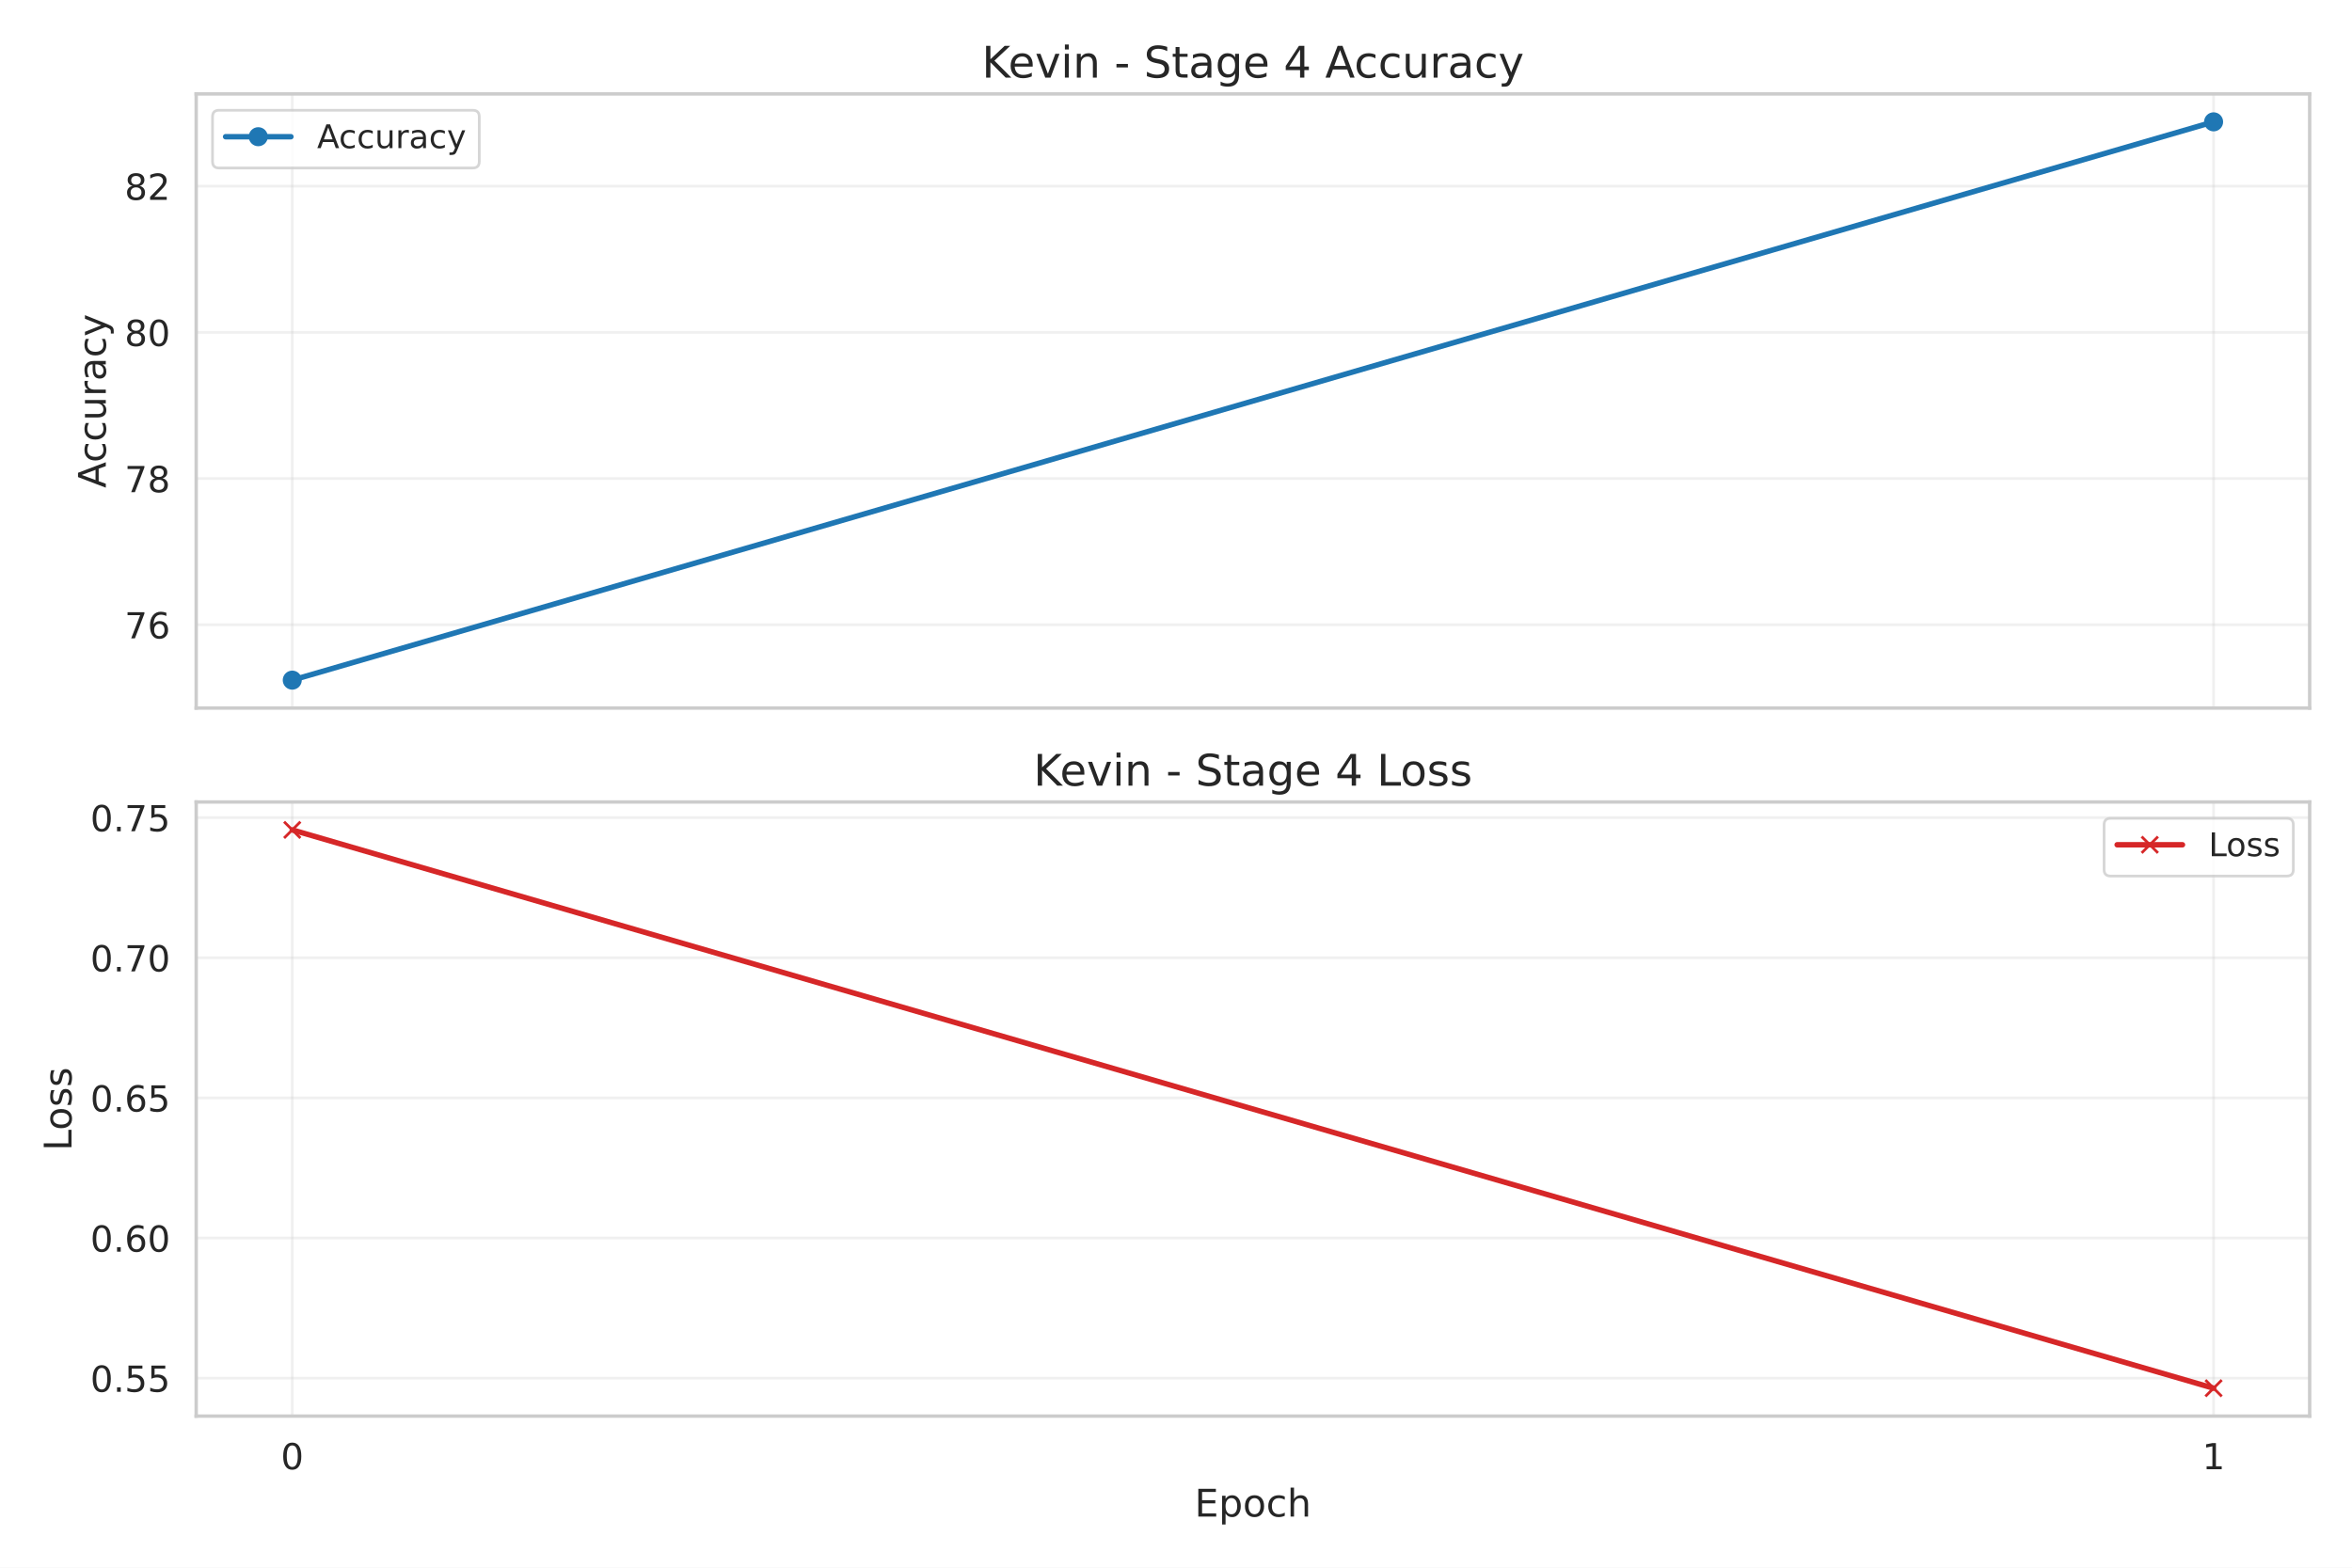
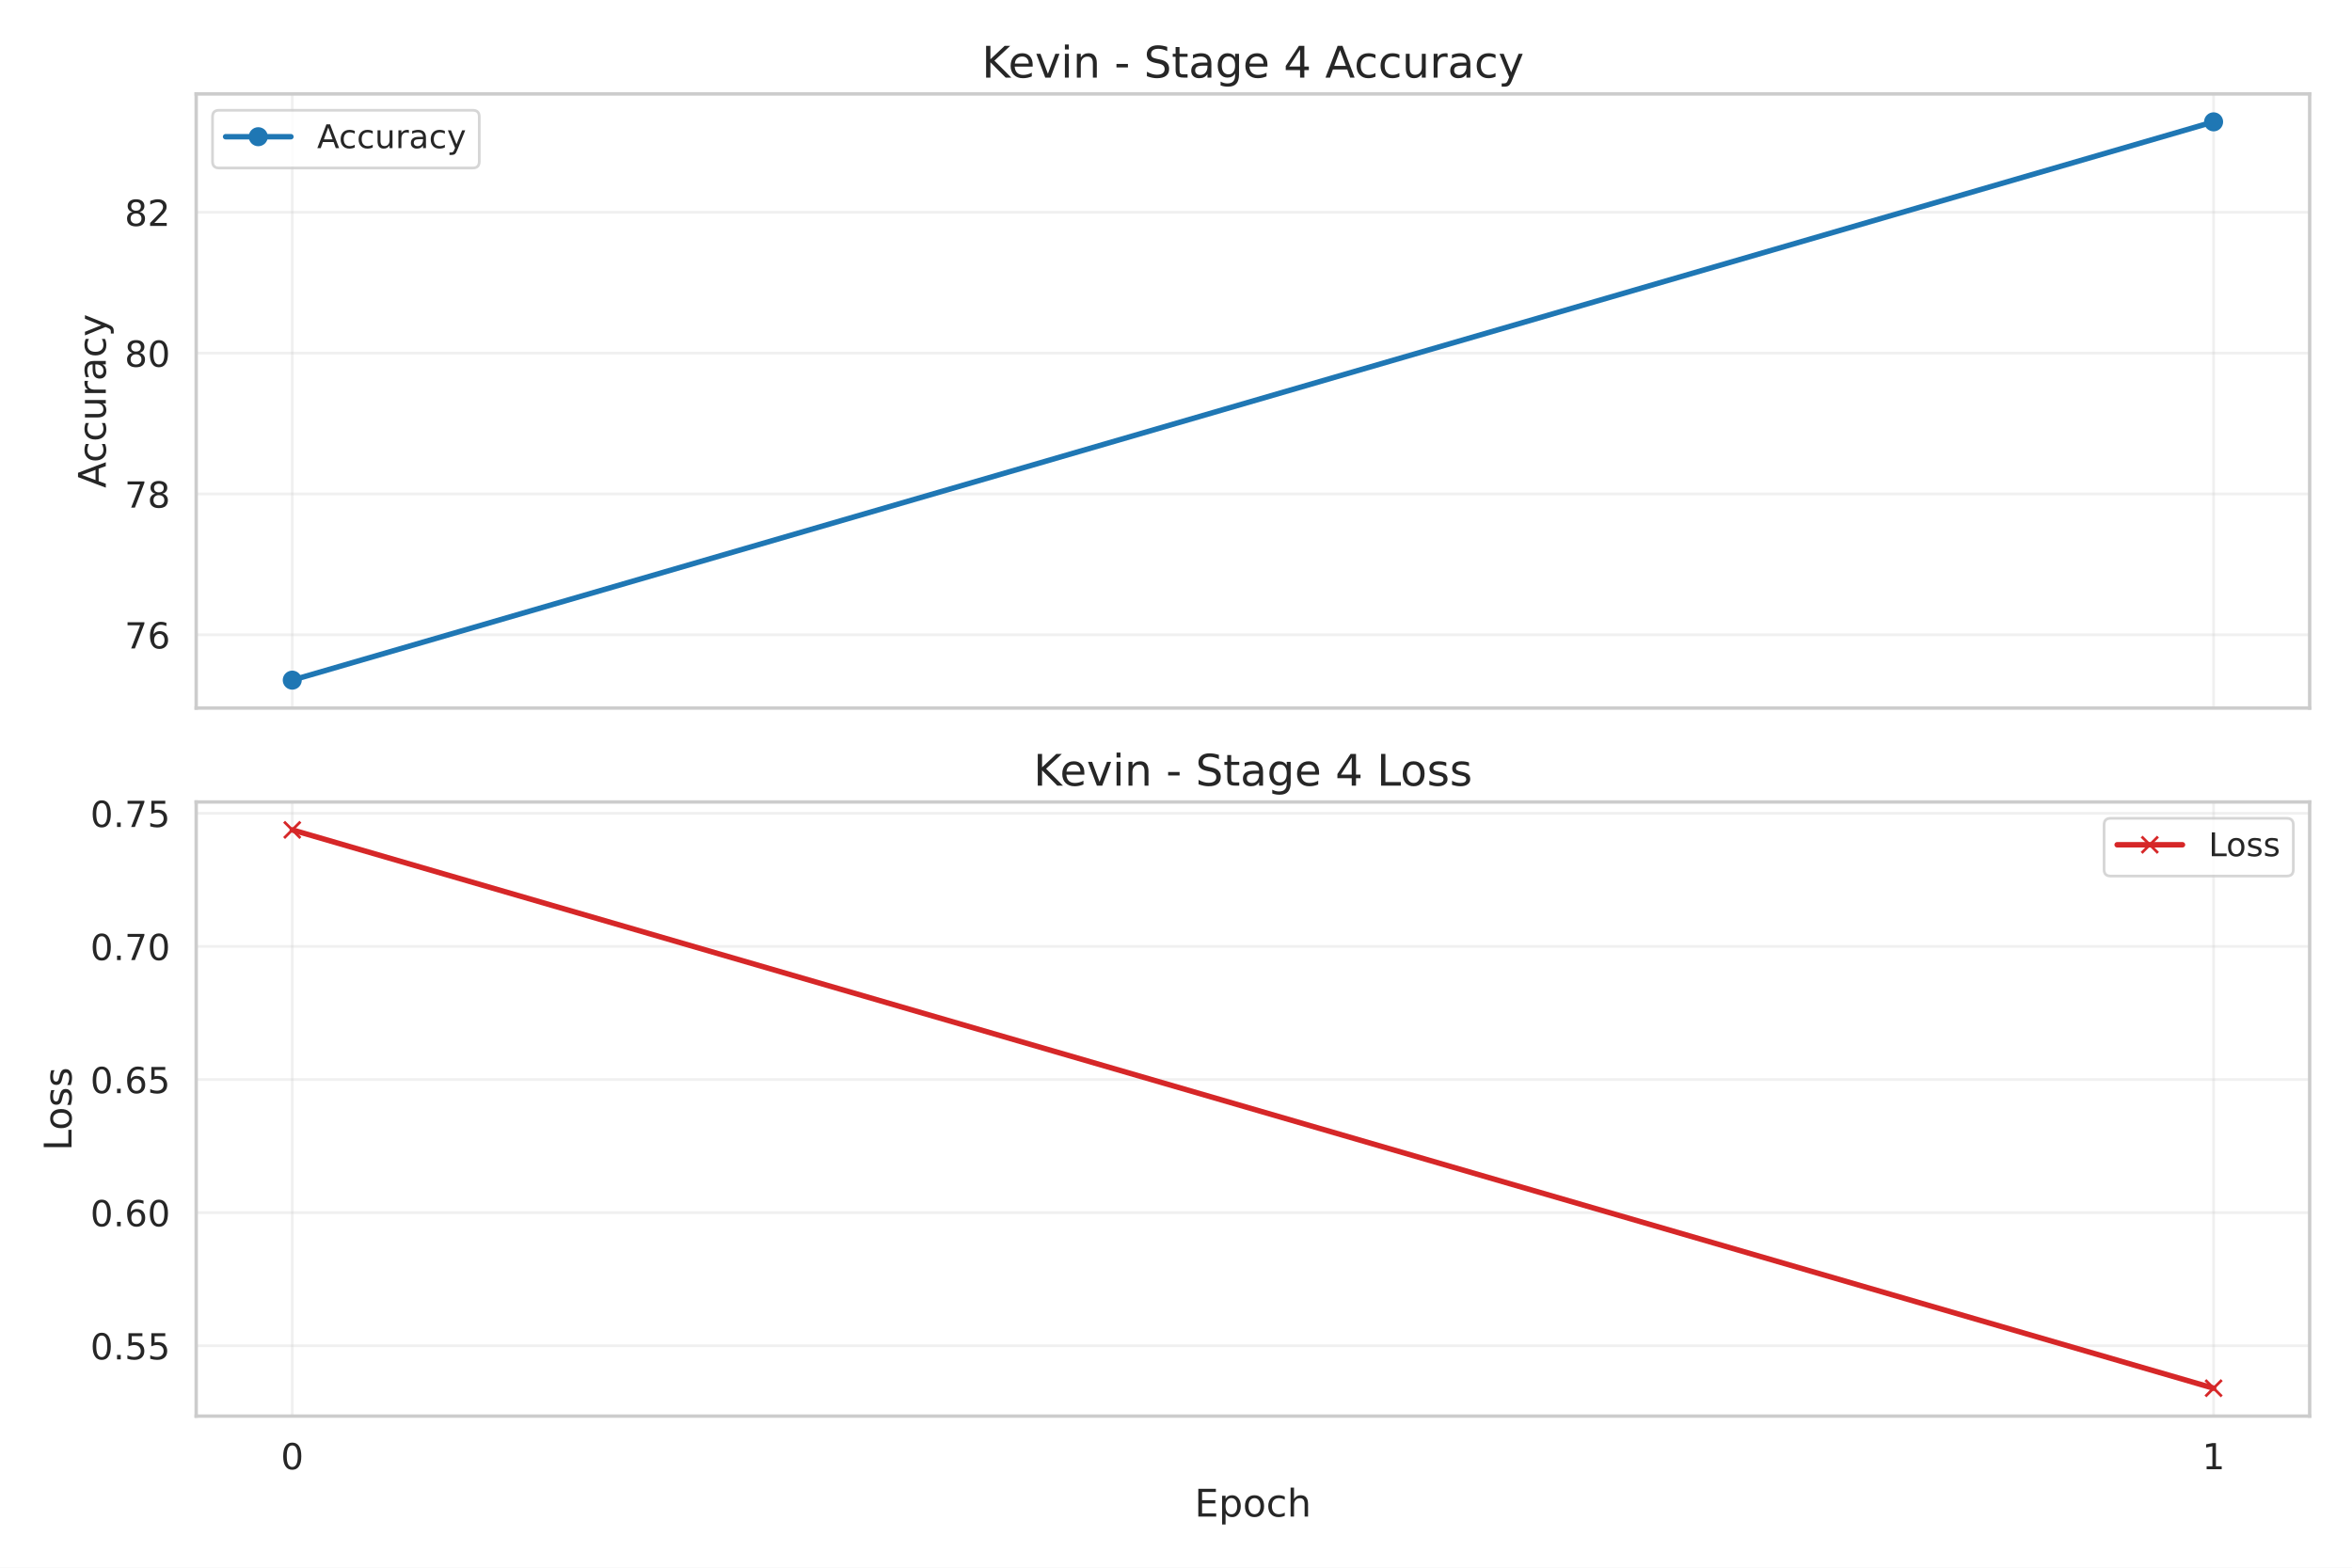
<svg xmlns="http://www.w3.org/2000/svg" xmlns:xlink="http://www.w3.org/1999/xlink" width="864pt" height="576pt" viewBox="0 0 864 576" version="1.1">
  <defs>
    <style type="text/css">*{stroke-linejoin: round; stroke-linecap: butt}</style>
  </defs>
  <g id="figure_1">
    <g id="patch_1">
      <path d="M 0 576  L 864 576  L 864 0  L 0 0  z " style="fill: #ffffff" />
    </g>
    <g id="axes_1">
      <g id="patch_2">
        <path d="M 72.072 260.154  L 848.448 260.154  L 848.448 34.512  L 72.072 34.512  z " style="fill: #ffffff" />
      </g>
      <g id="matplotlib.axis_1">
        <g id="xtick_1">
          <g id="line2d_1">
-             <path d="M 107.362 260.154  L 107.362 34.512  " clip-path="url(#p17edac92e3)" style="fill: none; stroke: #cccccc; stroke-opacity: 0.3; stroke-linecap: round" />
+             <path d="M 107.362 260.154  L 107.362 34.512  " clip-path="url(#p0f642d2aef)" style="fill: none; stroke: #cccccc; stroke-opacity: 0.3; stroke-linecap: round" />
          </g>
        </g>
        <g id="xtick_2">
          <g id="line2d_2">
-             <path d="M 813.158 260.154  L 813.158 34.512  " clip-path="url(#p17edac92e3)" style="fill: none; stroke: #cccccc; stroke-opacity: 0.3; stroke-linecap: round" />
+             <path d="M 813.158 260.154  L 813.158 34.512  " clip-path="url(#p0f642d2aef)" style="fill: none; stroke: #cccccc; stroke-opacity: 0.3; stroke-linecap: round" />
          </g>
        </g>
      </g>
      <g id="matplotlib.axis_2">
        <g id="ytick_1">
          <g id="line2d_3">
-             <path d="M 72.072 229.54  L 848.448 229.54  " clip-path="url(#p17edac92e3)" style="fill: none; stroke: #cccccc; stroke-opacity: 0.3; stroke-linecap: round" />
+             <path d="M 72.072 233.235  L 848.448 233.235  " clip-path="url(#p0f642d2aef)" style="fill: none; stroke: #cccccc; stroke-opacity: 0.3; stroke-linecap: round" />
          </g>
          <g id="text_1">
-             <g style="fill: #262626" transform="translate(45.775 234.5554) scale(0.132 -0.132)">
+             <g style="fill: #262626" transform="translate(45.775 238.2497) scale(0.132 -0.132)">
              <defs>
                <path id="DejaVuSans-37" d="M 525 4666  L 3525 4666  L 3525 4397  L 1831 0  L 1172 0  L 2766 4134  L 525 4134  L 525 4666  z " transform="scale(0.015625)" />
                <path id="DejaVuSans-36" d="M 2113 2584  Q 1688 2584 1439 2293  Q 1191 2003 1191 1497  Q 1191 994 1439 701  Q 1688 409 2113 409  Q 2538 409 2786 701  Q 3034 994 3034 1497  Q 3034 2003 2786 2293  Q 2538 2584 2113 2584  z M 3366 4563  L 3366 3988  Q 3128 4100 2886 4159  Q 2644 4219 2406 4219  Q 1781 4219 1451 3797  Q 1122 3375 1075 2522  Q 1259 2794 1537 2939  Q 1816 3084 2150 3084  Q 2853 3084 3261 2657  Q 3669 2231 3669 1497  Q 3669 778 3244 343  Q 2819 -91 2113 -91  Q 1303 -91 875 529  Q 447 1150 447 2328  Q 447 3434 972 4092  Q 1497 4750 2381 4750  Q 2619 4750 2861 4703  Q 3103 4656 3366 4563  z " transform="scale(0.015625)" />
              </defs>
              <use xlink:href="#DejaVuSans-37" />
              <use xlink:href="#DejaVuSans-36" transform="translate(63.62305 0)" />
            </g>
          </g>
        </g>
        <g id="ytick_2">
          <g id="line2d_4">
-             <path d="M 72.072 175.828  L 848.448 175.828  " clip-path="url(#p17edac92e3)" style="fill: none; stroke: #cccccc; stroke-opacity: 0.3; stroke-linecap: round" />
+             <path d="M 72.072 181.487  L 848.448 181.487  " clip-path="url(#p0f642d2aef)" style="fill: none; stroke: #cccccc; stroke-opacity: 0.3; stroke-linecap: round" />
          </g>
          <g id="text_2">
-             <g style="fill: #262626" transform="translate(45.775 180.8426) scale(0.132 -0.132)">
+             <g style="fill: #262626" transform="translate(45.775 186.5017) scale(0.132 -0.132)">
              <defs>
                <path id="DejaVuSans-38" d="M 2034 2216  Q 1584 2216 1326 1975  Q 1069 1734 1069 1313  Q 1069 891 1326 650  Q 1584 409 2034 409  Q 2484 409 2743 651  Q 3003 894 3003 1313  Q 3003 1734 2745 1975  Q 2488 2216 2034 2216  z M 1403 2484  Q 997 2584 770 2862  Q 544 3141 544 3541  Q 544 4100 942 4425  Q 1341 4750 2034 4750  Q 2731 4750 3128 4425  Q 3525 4100 3525 3541  Q 3525 3141 3298 2862  Q 3072 2584 2669 2484  Q 3125 2378 3379 2068  Q 3634 1759 3634 1313  Q 3634 634 3220 271  Q 2806 -91 2034 -91  Q 1263 -91 848 271  Q 434 634 434 1313  Q 434 1759 690 2068  Q 947 2378 1403 2484  z M 1172 3481  Q 1172 3119 1398 2916  Q 1625 2713 2034 2713  Q 2441 2713 2670 2916  Q 2900 3119 2900 3481  Q 2900 3844 2670 4047  Q 2441 4250 2034 4250  Q 1625 4250 1398 4047  Q 1172 3844 1172 3481  z " transform="scale(0.015625)" />
              </defs>
              <use xlink:href="#DejaVuSans-37" />
              <use xlink:href="#DejaVuSans-38" transform="translate(63.62305 0)" />
            </g>
          </g>
        </g>
        <g id="ytick_3">
          <g id="line2d_5">
-             <path d="M 72.072 122.115  L 848.448 122.115  " clip-path="url(#p17edac92e3)" style="fill: none; stroke: #cccccc; stroke-opacity: 0.3; stroke-linecap: round" />
+             <path d="M 72.072 129.739  L 848.448 129.739  " clip-path="url(#p0f642d2aef)" style="fill: none; stroke: #cccccc; stroke-opacity: 0.3; stroke-linecap: round" />
          </g>
          <g id="text_3">
-             <g style="fill: #262626" transform="translate(45.775 127.1298) scale(0.132 -0.132)">
+             <g style="fill: #262626" transform="translate(45.775 134.7536) scale(0.132 -0.132)">
              <defs>
                <path id="DejaVuSans-30" d="M 2034 4250  Q 1547 4250 1301 3770  Q 1056 3291 1056 2328  Q 1056 1369 1301 889  Q 1547 409 2034 409  Q 2525 409 2770 889  Q 3016 1369 3016 2328  Q 3016 3291 2770 3770  Q 2525 4250 2034 4250  z M 2034 4750  Q 2819 4750 3233 4129  Q 3647 3509 3647 2328  Q 3647 1150 3233 529  Q 2819 -91 2034 -91  Q 1250 -91 836 529  Q 422 1150 422 2328  Q 422 3509 836 4129  Q 1250 4750 2034 4750  z " transform="scale(0.015625)" />
              </defs>
              <use xlink:href="#DejaVuSans-38" />
              <use xlink:href="#DejaVuSans-30" transform="translate(63.62305 0)" />
            </g>
          </g>
        </g>
        <g id="ytick_4">
          <g id="line2d_6">
-             <path d="M 72.072 68.402  L 848.448 68.402  " clip-path="url(#p17edac92e3)" style="fill: none; stroke: #cccccc; stroke-opacity: 0.3; stroke-linecap: round" />
+             <path d="M 72.072 77.991  L 848.448 77.991  " clip-path="url(#p0f642d2aef)" style="fill: none; stroke: #cccccc; stroke-opacity: 0.3; stroke-linecap: round" />
          </g>
          <g id="text_4">
-             <g style="fill: #262626" transform="translate(45.775 73.41705) scale(0.132 -0.132)">
+             <g style="fill: #262626" transform="translate(45.775 83.00564) scale(0.132 -0.132)">
              <defs>
                <path id="DejaVuSans-32" d="M 1228 531  L 3431 531  L 3431 0  L 469 0  L 469 531  Q 828 903 1448 1529  Q 2069 2156 2228 2338  Q 2531 2678 2651 2914  Q 2772 3150 2772 3378  Q 2772 3750 2511 3984  Q 2250 4219 1831 4219  Q 1534 4219 1204 4116  Q 875 4013 500 3803  L 500 4441  Q 881 4594 1212 4672  Q 1544 4750 1819 4750  Q 2544 4750 2975 4387  Q 3406 4025 3406 3419  Q 3406 3131 3298 2873  Q 3191 2616 2906 2266  Q 2828 2175 2409 1742  Q 1991 1309 1228 531  z " transform="scale(0.015625)" />
              </defs>
              <use xlink:href="#DejaVuSans-38" />
              <use xlink:href="#DejaVuSans-32" transform="translate(63.62305 0)" />
            </g>
          </g>
        </g>
        <g id="text_5">
          <g style="fill: #262626" transform="translate(38.86344 179.2924) rotate(-90) scale(0.14 -0.14)">
            <defs>
              <path id="DejaVuSans-41" d="M 2188 4044  L 1331 1722  L 3047 1722  L 2188 4044  z M 1831 4666  L 2547 4666  L 4325 0  L 3669 0  L 3244 1197  L 1141 1197  L 716 0  L 50 0  L 1831 4666  z " transform="scale(0.015625)" />
              <path id="DejaVuSans-63" d="M 3122 3366  L 3122 2828  Q 2878 2963 2633 3030  Q 2388 3097 2138 3097  Q 1578 3097 1268 2742  Q 959 2388 959 1747  Q 959 1106 1268 751  Q 1578 397 2138 397  Q 2388 397 2633 464  Q 2878 531 3122 666  L 3122 134  Q 2881 22 2623 -34  Q 2366 -91 2075 -91  Q 1284 -91 818 406  Q 353 903 353 1747  Q 353 2603 823 3093  Q 1294 3584 2113 3584  Q 2378 3584 2631 3529  Q 2884 3475 3122 3366  z " transform="scale(0.015625)" />
              <path id="DejaVuSans-75" d="M 544 1381  L 544 3500  L 1119 3500  L 1119 1403  Q 1119 906 1312 657  Q 1506 409 1894 409  Q 2359 409 2629 706  Q 2900 1003 2900 1516  L 2900 3500  L 3475 3500  L 3475 0  L 2900 0  L 2900 538  Q 2691 219 2414 64  Q 2138 -91 1772 -91  Q 1169 -91 856 284  Q 544 659 544 1381  z M 1991 3584  L 1991 3584  z " transform="scale(0.015625)" />
              <path id="DejaVuSans-72" d="M 2631 2963  Q 2534 3019 2420 3045  Q 2306 3072 2169 3072  Q 1681 3072 1420 2755  Q 1159 2438 1159 1844  L 1159 0  L 581 0  L 581 3500  L 1159 3500  L 1159 2956  Q 1341 3275 1631 3429  Q 1922 3584 2338 3584  Q 2397 3584 2469 3576  Q 2541 3569 2628 3553  L 2631 2963  z " transform="scale(0.015625)" />
              <path id="DejaVuSans-61" d="M 2194 1759  Q 1497 1759 1228 1600  Q 959 1441 959 1056  Q 959 750 1161 570  Q 1363 391 1709 391  Q 2188 391 2477 730  Q 2766 1069 2766 1631  L 2766 1759  L 2194 1759  z M 3341 1997  L 3341 0  L 2766 0  L 2766 531  Q 2569 213 2275 61  Q 1981 -91 1556 -91  Q 1019 -91 701 211  Q 384 513 384 1019  Q 384 1609 779 1909  Q 1175 2209 1959 2209  L 2766 2209  L 2766 2266  Q 2766 2663 2505 2880  Q 2244 3097 1772 3097  Q 1472 3097 1187 3025  Q 903 2953 641 2809  L 641 3341  Q 956 3463 1253 3523  Q 1550 3584 1831 3584  Q 2591 3584 2966 3190  Q 3341 2797 3341 1997  z " transform="scale(0.015625)" />
              <path id="DejaVuSans-79" d="M 2059 -325  Q 1816 -950 1584 -1140  Q 1353 -1331 966 -1331  L 506 -1331  L 506 -850  L 844 -850  Q 1081 -850 1212 -737  Q 1344 -625 1503 -206  L 1606 56  L 191 3500  L 800 3500  L 1894 763  L 2988 3500  L 3597 3500  L 2059 -325  z " transform="scale(0.015625)" />
            </defs>
            <use xlink:href="#DejaVuSans-41" />
            <use xlink:href="#DejaVuSans-63" transform="translate(66.6582 0)" />
            <use xlink:href="#DejaVuSans-63" transform="translate(121.6387 0)" />
            <use xlink:href="#DejaVuSans-75" transform="translate(176.6191 0)" />
            <use xlink:href="#DejaVuSans-72" transform="translate(239.998 0)" />
            <use xlink:href="#DejaVuSans-61" transform="translate(281.1113 0)" />
            <use xlink:href="#DejaVuSans-63" transform="translate(342.3906 0)" />
            <use xlink:href="#DejaVuSans-79" transform="translate(397.3711 0)" />
          </g>
        </g>
      </g>
      <g id="line2d_7">
-         <path d="M 107.362 249.898  L 813.158 44.768  " clip-path="url(#p17edac92e3)" style="fill: none; stroke: #1f77b4; stroke-width: 2; stroke-linecap: round" />
+         <path d="M 107.362 249.898  L 813.158 44.768  " clip-path="url(#p0f642d2aef)" style="fill: none; stroke: #1f77b4; stroke-width: 2; stroke-linecap: round" />
        <defs>
-           <path id="m5abf9368b9" d="M 0 3  C 0.796 3 1.559 2.684 2.121 2.121  C 2.684 1.559 3 0.796 3 0  C 3 -0.796 2.684 -1.559 2.121 -2.121  C 1.559 -2.684 0.796 -3 0 -3  C -0.796 -3 -1.559 -2.684 -2.121 -2.121  C -2.684 -1.559 -3 -0.796 -3 0  C -3 0.796 -2.684 1.559 -2.121 2.121  C -1.559 2.684 -0.796 3 0 3  z " style="stroke: #1f77b4" />
+           <path id="m9930359c79" d="M 0 3  C 0.796 3 1.559 2.684 2.121 2.121  C 2.684 1.559 3 0.796 3 0  C 3 -0.796 2.684 -1.559 2.121 -2.121  C 1.559 -2.684 0.796 -3 0 -3  C -0.796 -3 -1.559 -2.684 -2.121 -2.121  C -2.684 -1.559 -3 -0.796 -3 0  C -3 0.796 -2.684 1.559 -2.121 2.121  C -1.559 2.684 -0.796 3 0 3  z " style="stroke: #1f77b4" />
        </defs>
-         <g clip-path="url(#p17edac92e3)">
-           <use xlink:href="#m5abf9368b9" x="107.362" y="249.898" style="fill: #1f77b4; stroke: #1f77b4" />
-           <use xlink:href="#m5abf9368b9" x="813.158" y="44.768" style="fill: #1f77b4; stroke: #1f77b4" />
+         <g clip-path="url(#p0f642d2aef)">
+           <use xlink:href="#m9930359c79" x="107.362" y="249.898" style="fill: #1f77b4; stroke: #1f77b4" />
+           <use xlink:href="#m9930359c79" x="813.158" y="44.768" style="fill: #1f77b4; stroke: #1f77b4" />
        </g>
      </g>
      <g id="patch_3">
        <path d="M 72.072 260.154  L 72.072 34.512  " style="fill: none; stroke: #cccccc; stroke-width: 1.25; stroke-linejoin: miter; stroke-linecap: square" />
      </g>
      <g id="patch_4">
        <path d="M 848.448 260.154  L 848.448 34.512  " style="fill: none; stroke: #cccccc; stroke-width: 1.25; stroke-linejoin: miter; stroke-linecap: square" />
      </g>
      <g id="patch_5">
        <path d="M 72.072 260.154  L 848.448 260.154  " style="fill: none; stroke: #cccccc; stroke-width: 1.25; stroke-linejoin: miter; stroke-linecap: square" />
      </g>
      <g id="patch_6">
        <path d="M 72.072 34.512  L 848.448 34.512  " style="fill: none; stroke: #cccccc; stroke-width: 1.25; stroke-linejoin: miter; stroke-linecap: square" />
      </g>
      <g id="text_6">
        <g style="fill: #262626" transform="translate(360.6737 28.512) scale(0.16 -0.16)">
          <defs>
            <path id="DejaVuSans-4b" d="M 628 4666  L 1259 4666  L 1259 2694  L 3353 4666  L 4166 4666  L 1850 2491  L 4331 0  L 3500 0  L 1259 2247  L 1259 0  L 628 0  L 628 4666  z " transform="scale(0.015625)" />
            <path id="DejaVuSans-65" d="M 3597 1894  L 3597 1613  L 953 1613  Q 991 1019 1311 708  Q 1631 397 2203 397  Q 2534 397 2845 478  Q 3156 559 3463 722  L 3463 178  Q 3153 47 2828 -22  Q 2503 -91 2169 -91  Q 1331 -91 842 396  Q 353 884 353 1716  Q 353 2575 817 3079  Q 1281 3584 2069 3584  Q 2775 3584 3186 3129  Q 3597 2675 3597 1894  z M 3022 2063  Q 3016 2534 2758 2815  Q 2500 3097 2075 3097  Q 1594 3097 1305 2825  Q 1016 2553 972 2059  L 3022 2063  z " transform="scale(0.015625)" />
            <path id="DejaVuSans-76" d="M 191 3500  L 800 3500  L 1894 563  L 2988 3500  L 3597 3500  L 2284 0  L 1503 0  L 191 3500  z " transform="scale(0.015625)" />
            <path id="DejaVuSans-69" d="M 603 3500  L 1178 3500  L 1178 0  L 603 0  L 603 3500  z M 603 4863  L 1178 4863  L 1178 4134  L 603 4134  L 603 4863  z " transform="scale(0.015625)" />
            <path id="DejaVuSans-6e" d="M 3513 2113  L 3513 0  L 2938 0  L 2938 2094  Q 2938 2591 2744 2837  Q 2550 3084 2163 3084  Q 1697 3084 1428 2787  Q 1159 2491 1159 1978  L 1159 0  L 581 0  L 581 3500  L 1159 3500  L 1159 2956  Q 1366 3272 1645 3428  Q 1925 3584 2291 3584  Q 2894 3584 3203 3211  Q 3513 2838 3513 2113  z " transform="scale(0.015625)" />
            <path id="DejaVuSans-20" transform="scale(0.015625)" />
            <path id="DejaVuSans-2d" d="M 313 2009  L 1997 2009  L 1997 1497  L 313 1497  L 313 2009  z " transform="scale(0.015625)" />
            <path id="DejaVuSans-53" d="M 3425 4513  L 3425 3897  Q 3066 4069 2747 4153  Q 2428 4238 2131 4238  Q 1616 4238 1336 4038  Q 1056 3838 1056 3469  Q 1056 3159 1242 3001  Q 1428 2844 1947 2747  L 2328 2669  Q 3034 2534 3370 2195  Q 3706 1856 3706 1288  Q 3706 609 3251 259  Q 2797 -91 1919 -91  Q 1588 -91 1214 -16  Q 841 59 441 206  L 441 856  Q 825 641 1194 531  Q 1563 422 1919 422  Q 2459 422 2753 634  Q 3047 847 3047 1241  Q 3047 1584 2836 1778  Q 2625 1972 2144 2069  L 1759 2144  Q 1053 2284 737 2584  Q 422 2884 422 3419  Q 422 4038 858 4394  Q 1294 4750 2059 4750  Q 2388 4750 2728 4690  Q 3069 4631 3425 4513  z " transform="scale(0.015625)" />
            <path id="DejaVuSans-74" d="M 1172 4494  L 1172 3500  L 2356 3500  L 2356 3053  L 1172 3053  L 1172 1153  Q 1172 725 1289 603  Q 1406 481 1766 481  L 2356 481  L 2356 0  L 1766 0  Q 1100 0 847 248  Q 594 497 594 1153  L 594 3053  L 172 3053  L 172 3500  L 594 3500  L 594 4494  L 1172 4494  z " transform="scale(0.015625)" />
            <path id="DejaVuSans-67" d="M 2906 1791  Q 2906 2416 2648 2759  Q 2391 3103 1925 3103  Q 1463 3103 1205 2759  Q 947 2416 947 1791  Q 947 1169 1205 825  Q 1463 481 1925 481  Q 2391 481 2648 825  Q 2906 1169 2906 1791  z M 3481 434  Q 3481 -459 3084 -895  Q 2688 -1331 1869 -1331  Q 1566 -1331 1297 -1286  Q 1028 -1241 775 -1147  L 775 -588  Q 1028 -725 1275 -790  Q 1522 -856 1778 -856  Q 2344 -856 2625 -561  Q 2906 -266 2906 331  L 2906 616  Q 2728 306 2450 153  Q 2172 0 1784 0  Q 1141 0 747 490  Q 353 981 353 1791  Q 353 2603 747 3093  Q 1141 3584 1784 3584  Q 2172 3584 2450 3431  Q 2728 3278 2906 2969  L 2906 3500  L 3481 3500  L 3481 434  z " transform="scale(0.015625)" />
            <path id="DejaVuSans-34" d="M 2419 4116  L 825 1625  L 2419 1625  L 2419 4116  z M 2253 4666  L 3047 4666  L 3047 1625  L 3713 1625  L 3713 1100  L 3047 1100  L 3047 0  L 2419 0  L 2419 1100  L 313 1100  L 313 1709  L 2253 4666  z " transform="scale(0.015625)" />
          </defs>
          <use xlink:href="#DejaVuSans-4b" />
          <use xlink:href="#DejaVuSans-65" transform="translate(60.57617 0)" />
          <use xlink:href="#DejaVuSans-76" transform="translate(122.0996 0)" />
          <use xlink:href="#DejaVuSans-69" transform="translate(181.2793 0)" />
          <use xlink:href="#DejaVuSans-6e" transform="translate(209.0625 0)" />
          <use xlink:href="#DejaVuSans-20" transform="translate(272.4414 0)" />
          <use xlink:href="#DejaVuSans-2d" transform="translate(304.2285 0)" />
          <use xlink:href="#DejaVuSans-20" transform="translate(340.3125 0)" />
          <use xlink:href="#DejaVuSans-53" transform="translate(372.0996 0)" />
          <use xlink:href="#DejaVuSans-74" transform="translate(435.5762 0)" />
          <use xlink:href="#DejaVuSans-61" transform="translate(474.7852 0)" />
          <use xlink:href="#DejaVuSans-67" transform="translate(536.0645 0)" />
          <use xlink:href="#DejaVuSans-65" transform="translate(599.541 0)" />
          <use xlink:href="#DejaVuSans-20" transform="translate(661.0645 0)" />
          <use xlink:href="#DejaVuSans-34" transform="translate(692.8516 0)" />
          <use xlink:href="#DejaVuSans-20" transform="translate(756.4746 0)" />
          <use xlink:href="#DejaVuSans-41" transform="translate(788.2617 0)" />
          <use xlink:href="#DejaVuSans-63" transform="translate(854.9199 0)" />
          <use xlink:href="#DejaVuSans-63" transform="translate(909.9004 0)" />
          <use xlink:href="#DejaVuSans-75" transform="translate(964.8809 0)" />
          <use xlink:href="#DejaVuSans-72" transform="translate(1028.26 0)" />
          <use xlink:href="#DejaVuSans-61" transform="translate(1069.373 0)" />
          <use xlink:href="#DejaVuSans-63" transform="translate(1130.652 0)" />
          <use xlink:href="#DejaVuSans-79" transform="translate(1185.633 0)" />
        </g>
      </g>
      <g id="legend_1">
        <g id="patch_7">
          <path d="M 80.472 61.726  L 173.66 61.726  Q 176.06 61.726 176.06 59.326  L 176.06 42.912  Q 176.06 40.512 173.66 40.512  L 80.472 40.512  Q 78.072 40.512 78.072 42.912  L 78.072 59.326  Q 78.072 61.726 80.472 61.726  z " style="fill: #ffffff; opacity: 0.8; stroke: #cccccc; stroke-linejoin: miter" />
        </g>
        <g id="line2d_8">
          <path d="M 82.872 50.23  L 94.872 50.23  L 106.872 50.23  " style="fill: none; stroke: #1f77b4; stroke-width: 2; stroke-linecap: round" />
          <g>
-             <use xlink:href="#m5abf9368b9" x="94.872" y="50.23" style="fill: #1f77b4; stroke: #1f77b4" />
+             <use xlink:href="#m9930359c79" x="94.872" y="50.23" style="fill: #1f77b4; stroke: #1f77b4" />
          </g>
        </g>
        <g id="text_7">
          <g style="fill: #262626" transform="translate(116.472 54.43012) scale(0.12 -0.12)">
            <use xlink:href="#DejaVuSans-41" />
            <use xlink:href="#DejaVuSans-63" transform="translate(66.6582 0)" />
            <use xlink:href="#DejaVuSans-63" transform="translate(121.6387 0)" />
            <use xlink:href="#DejaVuSans-75" transform="translate(176.6191 0)" />
            <use xlink:href="#DejaVuSans-72" transform="translate(239.998 0)" />
            <use xlink:href="#DejaVuSans-61" transform="translate(281.1113 0)" />
            <use xlink:href="#DejaVuSans-63" transform="translate(342.3906 0)" />
            <use xlink:href="#DejaVuSans-79" transform="translate(397.3711 0)" />
          </g>
        </g>
      </g>
    </g>
    <g id="axes_2">
      <g id="patch_8">
        <path d="M 72.072 520.308  L 848.448 520.308  L 848.448 294.666  L 72.072 294.666  z " style="fill: #ffffff" />
      </g>
      <g id="matplotlib.axis_3">
        <g id="xtick_3">
          <g id="line2d_9">
-             <path d="M 107.362 520.308  L 107.362 294.666  " clip-path="url(#pa930dc31d6)" style="fill: none; stroke: #cccccc; stroke-opacity: 0.3; stroke-linecap: round" />
+             <path d="M 107.362 520.308  L 107.362 294.666  " clip-path="url(#p83708e6fbe)" style="fill: none; stroke: #cccccc; stroke-opacity: 0.3; stroke-linecap: round" />
          </g>
          <g id="text_8">
            <g style="fill: #262626" transform="translate(103.1626 539.8379) scale(0.132 -0.132)">
              <use xlink:href="#DejaVuSans-30" />
            </g>
          </g>
        </g>
        <g id="xtick_4">
          <g id="line2d_10">
-             <path d="M 813.158 520.308  L 813.158 294.666  " clip-path="url(#pa930dc31d6)" style="fill: none; stroke: #cccccc; stroke-opacity: 0.3; stroke-linecap: round" />
+             <path d="M 813.158 520.308  L 813.158 294.666  " clip-path="url(#p83708e6fbe)" style="fill: none; stroke: #cccccc; stroke-opacity: 0.3; stroke-linecap: round" />
          </g>
          <g id="text_9">
            <g style="fill: #262626" transform="translate(808.9589 539.8379) scale(0.132 -0.132)">
              <defs>
                <path id="DejaVuSans-31" d="M 794 531  L 1825 531  L 1825 4091  L 703 3866  L 703 4441  L 1819 4666  L 2450 4666  L 2450 531  L 3481 531  L 3481 0  L 794 0  L 794 531  z " transform="scale(0.015625)" />
              </defs>
              <use xlink:href="#DejaVuSans-31" />
            </g>
          </g>
        </g>
        <g id="text_10">
          <g style="fill: #262626" transform="translate(438.8247 557.2209) scale(0.14 -0.14)">
            <defs>
              <path id="DejaVuSans-45" d="M 628 4666  L 3578 4666  L 3578 4134  L 1259 4134  L 1259 2753  L 3481 2753  L 3481 2222  L 1259 2222  L 1259 531  L 3634 531  L 3634 0  L 628 0  L 628 4666  z " transform="scale(0.015625)" />
              <path id="DejaVuSans-70" d="M 1159 525  L 1159 -1331  L 581 -1331  L 581 3500  L 1159 3500  L 1159 2969  Q 1341 3281 1617 3432  Q 1894 3584 2278 3584  Q 2916 3584 3314 3078  Q 3713 2572 3713 1747  Q 3713 922 3314 415  Q 2916 -91 2278 -91  Q 1894 -91 1617 61  Q 1341 213 1159 525  z M 3116 1747  Q 3116 2381 2855 2742  Q 2594 3103 2138 3103  Q 1681 3103 1420 2742  Q 1159 2381 1159 1747  Q 1159 1113 1420 752  Q 1681 391 2138 391  Q 2594 391 2855 752  Q 3116 1113 3116 1747  z " transform="scale(0.015625)" />
              <path id="DejaVuSans-6f" d="M 1959 3097  Q 1497 3097 1228 2736  Q 959 2375 959 1747  Q 959 1119 1226 758  Q 1494 397 1959 397  Q 2419 397 2687 759  Q 2956 1122 2956 1747  Q 2956 2369 2687 2733  Q 2419 3097 1959 3097  z M 1959 3584  Q 2709 3584 3137 3096  Q 3566 2609 3566 1747  Q 3566 888 3137 398  Q 2709 -91 1959 -91  Q 1206 -91 779 398  Q 353 888 353 1747  Q 353 2609 779 3096  Q 1206 3584 1959 3584  z " transform="scale(0.015625)" />
              <path id="DejaVuSans-68" d="M 3513 2113  L 3513 0  L 2938 0  L 2938 2094  Q 2938 2591 2744 2837  Q 2550 3084 2163 3084  Q 1697 3084 1428 2787  Q 1159 2491 1159 1978  L 1159 0  L 581 0  L 581 4863  L 1159 4863  L 1159 2956  Q 1366 3272 1645 3428  Q 1925 3584 2291 3584  Q 2894 3584 3203 3211  Q 3513 2838 3513 2113  z " transform="scale(0.015625)" />
            </defs>
            <use xlink:href="#DejaVuSans-45" />
            <use xlink:href="#DejaVuSans-70" transform="translate(63.18359 0)" />
            <use xlink:href="#DejaVuSans-6f" transform="translate(126.6602 0)" />
            <use xlink:href="#DejaVuSans-63" transform="translate(187.8418 0)" />
            <use xlink:href="#DejaVuSans-68" transform="translate(242.8223 0)" />
          </g>
        </g>
      </g>
      <g id="matplotlib.axis_4">
        <g id="ytick_5">
          <g id="line2d_11">
-             <path d="M 72.072 506.358  L 848.448 506.358  " clip-path="url(#pa930dc31d6)" style="fill: none; stroke: #cccccc; stroke-opacity: 0.3; stroke-linecap: round" />
+             <path d="M 72.072 494.453  L 848.448 494.453  " clip-path="url(#p83708e6fbe)" style="fill: none; stroke: #cccccc; stroke-opacity: 0.3; stroke-linecap: round" />
          </g>
          <g id="text_11">
-             <g style="fill: #262626" transform="translate(33.18138 511.3728) scale(0.132 -0.132)">
+             <g style="fill: #262626" transform="translate(33.18138 499.4679) scale(0.132 -0.132)">
              <defs>
                <path id="DejaVuSans-2e" d="M 684 794  L 1344 794  L 1344 0  L 684 0  L 684 794  z " transform="scale(0.015625)" />
                <path id="DejaVuSans-35" d="M 691 4666  L 3169 4666  L 3169 4134  L 1269 4134  L 1269 2991  Q 1406 3038 1543 3061  Q 1681 3084 1819 3084  Q 2600 3084 3056 2656  Q 3513 2228 3513 1497  Q 3513 744 3044 326  Q 2575 -91 1722 -91  Q 1428 -91 1123 -41  Q 819 9 494 109  L 494 744  Q 775 591 1075 516  Q 1375 441 1709 441  Q 2250 441 2565 725  Q 2881 1009 2881 1497  Q 2881 1984 2565 2268  Q 2250 2553 1709 2553  Q 1456 2553 1204 2497  Q 953 2441 691 2322  L 691 4666  z " transform="scale(0.015625)" />
              </defs>
              <use xlink:href="#DejaVuSans-30" />
              <use xlink:href="#DejaVuSans-2e" transform="translate(63.62305 0)" />
              <use xlink:href="#DejaVuSans-35" transform="translate(95.41016 0)" />
              <use xlink:href="#DejaVuSans-35" transform="translate(159.0332 0)" />
            </g>
          </g>
        </g>
        <g id="ytick_6">
          <g id="line2d_12">
-             <path d="M 72.072 454.872  L 848.448 454.872  " clip-path="url(#pa930dc31d6)" style="fill: none; stroke: #cccccc; stroke-opacity: 0.3; stroke-linecap: round" />
+             <path d="M 72.072 445.547  L 848.448 445.547  " clip-path="url(#p83708e6fbe)" style="fill: none; stroke: #cccccc; stroke-opacity: 0.3; stroke-linecap: round" />
          </g>
          <g id="text_12">
-             <g style="fill: #262626" transform="translate(33.18138 459.8867) scale(0.132 -0.132)">
+             <g style="fill: #262626" transform="translate(33.18138 450.5623) scale(0.132 -0.132)">
              <use xlink:href="#DejaVuSans-30" />
              <use xlink:href="#DejaVuSans-2e" transform="translate(63.62305 0)" />
              <use xlink:href="#DejaVuSans-36" transform="translate(95.41016 0)" />
              <use xlink:href="#DejaVuSans-30" transform="translate(159.0332 0)" />
            </g>
          </g>
        </g>
        <g id="ytick_7">
          <g id="line2d_13">
-             <path d="M 72.072 403.386  L 848.448 403.386  " clip-path="url(#pa930dc31d6)" style="fill: none; stroke: #cccccc; stroke-opacity: 0.3; stroke-linecap: round" />
+             <path d="M 72.072 396.642  L 848.448 396.642  " clip-path="url(#p83708e6fbe)" style="fill: none; stroke: #cccccc; stroke-opacity: 0.3; stroke-linecap: round" />
          </g>
          <g id="text_13">
-             <g style="fill: #262626" transform="translate(33.18138 408.4006) scale(0.132 -0.132)">
+             <g style="fill: #262626" transform="translate(33.18138 401.6567) scale(0.132 -0.132)">
              <use xlink:href="#DejaVuSans-30" />
              <use xlink:href="#DejaVuSans-2e" transform="translate(63.62305 0)" />
              <use xlink:href="#DejaVuSans-36" transform="translate(95.41016 0)" />
              <use xlink:href="#DejaVuSans-35" transform="translate(159.0332 0)" />
            </g>
          </g>
        </g>
        <g id="ytick_8">
          <g id="line2d_14">
-             <path d="M 72.072 351.9  L 848.448 351.9  " clip-path="url(#pa930dc31d6)" style="fill: none; stroke: #cccccc; stroke-opacity: 0.3; stroke-linecap: round" />
+             <path d="M 72.072 347.736  L 848.448 347.736  " clip-path="url(#p83708e6fbe)" style="fill: none; stroke: #cccccc; stroke-opacity: 0.3; stroke-linecap: round" />
          </g>
          <g id="text_14">
-             <g style="fill: #262626" transform="translate(33.18138 356.9146) scale(0.132 -0.132)">
+             <g style="fill: #262626" transform="translate(33.18138 352.7511) scale(0.132 -0.132)">
              <use xlink:href="#DejaVuSans-30" />
              <use xlink:href="#DejaVuSans-2e" transform="translate(63.62305 0)" />
              <use xlink:href="#DejaVuSans-37" transform="translate(95.41016 0)" />
              <use xlink:href="#DejaVuSans-30" transform="translate(159.0332 0)" />
            </g>
          </g>
        </g>
        <g id="ytick_9">
          <g id="line2d_15">
-             <path d="M 72.072 300.414  L 848.448 300.414  " clip-path="url(#pa930dc31d6)" style="fill: none; stroke: #cccccc; stroke-opacity: 0.3; stroke-linecap: round" />
+             <path d="M 72.072 298.83  L 848.448 298.83  " clip-path="url(#p83708e6fbe)" style="fill: none; stroke: #cccccc; stroke-opacity: 0.3; stroke-linecap: round" />
          </g>
          <g id="text_15">
-             <g style="fill: #262626" transform="translate(33.18138 305.4285) scale(0.132 -0.132)">
+             <g style="fill: #262626" transform="translate(33.18138 303.8454) scale(0.132 -0.132)">
              <use xlink:href="#DejaVuSans-30" />
              <use xlink:href="#DejaVuSans-2e" transform="translate(63.62305 0)" />
              <use xlink:href="#DejaVuSans-37" transform="translate(95.41016 0)" />
              <use xlink:href="#DejaVuSans-35" transform="translate(159.0332 0)" />
            </g>
          </g>
        </g>
        <g id="text_16">
          <g style="fill: #262626" transform="translate(26.26981 422.8411) rotate(-90) scale(0.14 -0.14)">
            <defs>
              <path id="DejaVuSans-4c" d="M 628 4666  L 1259 4666  L 1259 531  L 3531 531  L 3531 0  L 628 0  L 628 4666  z " transform="scale(0.015625)" />
              <path id="DejaVuSans-73" d="M 2834 3397  L 2834 2853  Q 2591 2978 2328 3040  Q 2066 3103 1784 3103  Q 1356 3103 1142 2972  Q 928 2841 928 2578  Q 928 2378 1081 2264  Q 1234 2150 1697 2047  L 1894 2003  Q 2506 1872 2764 1633  Q 3022 1394 3022 966  Q 3022 478 2636 193  Q 2250 -91 1575 -91  Q 1294 -91 989 -36  Q 684 19 347 128  L 347 722  Q 666 556 975 473  Q 1284 391 1588 391  Q 1994 391 2212 530  Q 2431 669 2431 922  Q 2431 1156 2273 1281  Q 2116 1406 1581 1522  L 1381 1569  Q 847 1681 609 1914  Q 372 2147 372 2553  Q 372 3047 722 3315  Q 1072 3584 1716 3584  Q 2034 3584 2315 3537  Q 2597 3491 2834 3397  z " transform="scale(0.015625)" />
            </defs>
            <use xlink:href="#DejaVuSans-4c" />
            <use xlink:href="#DejaVuSans-6f" transform="translate(53.96289 0)" />
            <use xlink:href="#DejaVuSans-73" transform="translate(115.1445 0)" />
            <use xlink:href="#DejaVuSans-73" transform="translate(167.2441 0)" />
          </g>
        </g>
      </g>
      <g id="line2d_16">
-         <path d="M 107.362 304.922  L 813.158 510.052  " clip-path="url(#pa930dc31d6)" style="fill: none; stroke: #d62728; stroke-width: 2; stroke-linecap: round" />
+         <path d="M 107.362 304.922  L 813.158 510.052  " clip-path="url(#p83708e6fbe)" style="fill: none; stroke: #d62728; stroke-width: 2; stroke-linecap: round" />
        <defs>
-           <path id="m031e107068" d="M -3 3  L 3 -3  M -3 -3  L 3 3  " style="stroke: #d62728" />
+           <path id="md22ad4e6b5" d="M -3 3  L 3 -3  M -3 -3  L 3 3  " style="stroke: #d62728" />
        </defs>
-         <g clip-path="url(#pa930dc31d6)">
-           <use xlink:href="#m031e107068" x="107.362" y="304.922" style="fill: #d62728; stroke: #d62728" />
-           <use xlink:href="#m031e107068" x="813.158" y="510.052" style="fill: #d62728; stroke: #d62728" />
+         <g clip-path="url(#p83708e6fbe)">
+           <use xlink:href="#md22ad4e6b5" x="107.362" y="304.922" style="fill: #d62728; stroke: #d62728" />
+           <use xlink:href="#md22ad4e6b5" x="813.158" y="510.052" style="fill: #d62728; stroke: #d62728" />
        </g>
      </g>
      <g id="patch_9">
        <path d="M 72.072 520.308  L 72.072 294.666  " style="fill: none; stroke: #cccccc; stroke-width: 1.25; stroke-linejoin: miter; stroke-linecap: square" />
      </g>
      <g id="patch_10">
        <path d="M 848.448 520.308  L 848.448 294.666  " style="fill: none; stroke: #cccccc; stroke-width: 1.25; stroke-linejoin: miter; stroke-linecap: square" />
      </g>
      <g id="patch_11">
        <path d="M 72.072 520.308  L 848.448 520.308  " style="fill: none; stroke: #cccccc; stroke-width: 1.25; stroke-linejoin: miter; stroke-linecap: square" />
      </g>
      <g id="patch_12">
        <path d="M 72.072 294.666  L 848.448 294.666  " style="fill: none; stroke: #cccccc; stroke-width: 1.25; stroke-linejoin: miter; stroke-linecap: square" />
      </g>
      <g id="text_17">
        <g style="fill: #262626" transform="translate(379.6513 288.666) scale(0.16 -0.16)">
          <use xlink:href="#DejaVuSans-4b" />
          <use xlink:href="#DejaVuSans-65" transform="translate(60.57617 0)" />
          <use xlink:href="#DejaVuSans-76" transform="translate(122.0996 0)" />
          <use xlink:href="#DejaVuSans-69" transform="translate(181.2793 0)" />
          <use xlink:href="#DejaVuSans-6e" transform="translate(209.0625 0)" />
          <use xlink:href="#DejaVuSans-20" transform="translate(272.4414 0)" />
          <use xlink:href="#DejaVuSans-2d" transform="translate(304.2285 0)" />
          <use xlink:href="#DejaVuSans-20" transform="translate(340.3125 0)" />
          <use xlink:href="#DejaVuSans-53" transform="translate(372.0996 0)" />
          <use xlink:href="#DejaVuSans-74" transform="translate(435.5762 0)" />
          <use xlink:href="#DejaVuSans-61" transform="translate(474.7852 0)" />
          <use xlink:href="#DejaVuSans-67" transform="translate(536.0645 0)" />
          <use xlink:href="#DejaVuSans-65" transform="translate(599.541 0)" />
          <use xlink:href="#DejaVuSans-20" transform="translate(661.0645 0)" />
          <use xlink:href="#DejaVuSans-34" transform="translate(692.8516 0)" />
          <use xlink:href="#DejaVuSans-20" transform="translate(756.4746 0)" />
          <use xlink:href="#DejaVuSans-4c" transform="translate(788.2617 0)" />
          <use xlink:href="#DejaVuSans-6f" transform="translate(842.2246 0)" />
          <use xlink:href="#DejaVuSans-73" transform="translate(903.4062 0)" />
          <use xlink:href="#DejaVuSans-73" transform="translate(955.5059 0)" />
        </g>
      </g>
      <g id="legend_2">
        <g id="patch_13">
          <path d="M 775.327 321.88  L 840.048 321.88  Q 842.448 321.88 842.448 319.48  L 842.448 303.066  Q 842.448 300.666 840.048 300.666  L 775.327 300.666  Q 772.927 300.666 772.927 303.066  L 772.927 319.48  Q 772.927 321.88 775.327 321.88  z " style="fill: #ffffff; opacity: 0.8; stroke: #cccccc; stroke-linejoin: miter" />
        </g>
        <g id="line2d_17">
          <path d="M 777.727 310.384  L 789.727 310.384  L 801.727 310.384  " style="fill: none; stroke: #d62728; stroke-width: 2; stroke-linecap: round" />
          <g>
-             <use xlink:href="#m031e107068" x="789.727" y="310.384" style="fill: #d62728; stroke: #d62728" />
+             <use xlink:href="#md22ad4e6b5" x="789.727" y="310.384" style="fill: #d62728; stroke: #d62728" />
          </g>
        </g>
        <g id="text_18">
          <g style="fill: #262626" transform="translate(811.3267 314.5841) scale(0.12 -0.12)">
            <use xlink:href="#DejaVuSans-4c" />
            <use xlink:href="#DejaVuSans-6f" transform="translate(53.96289 0)" />
            <use xlink:href="#DejaVuSans-73" transform="translate(115.1445 0)" />
            <use xlink:href="#DejaVuSans-73" transform="translate(167.2441 0)" />
          </g>
        </g>
      </g>
    </g>
  </g>
  <defs>
-     <clipPath id="p17edac92e3">
+     <clipPath id="p0f642d2aef">
      <rect x="72.072" y="34.512" width="776.376" height="225.642" />
    </clipPath>
-     <clipPath id="pa930dc31d6">
+     <clipPath id="p83708e6fbe">
      <rect x="72.072" y="294.666" width="776.376" height="225.642" />
    </clipPath>
  </defs>
</svg>
